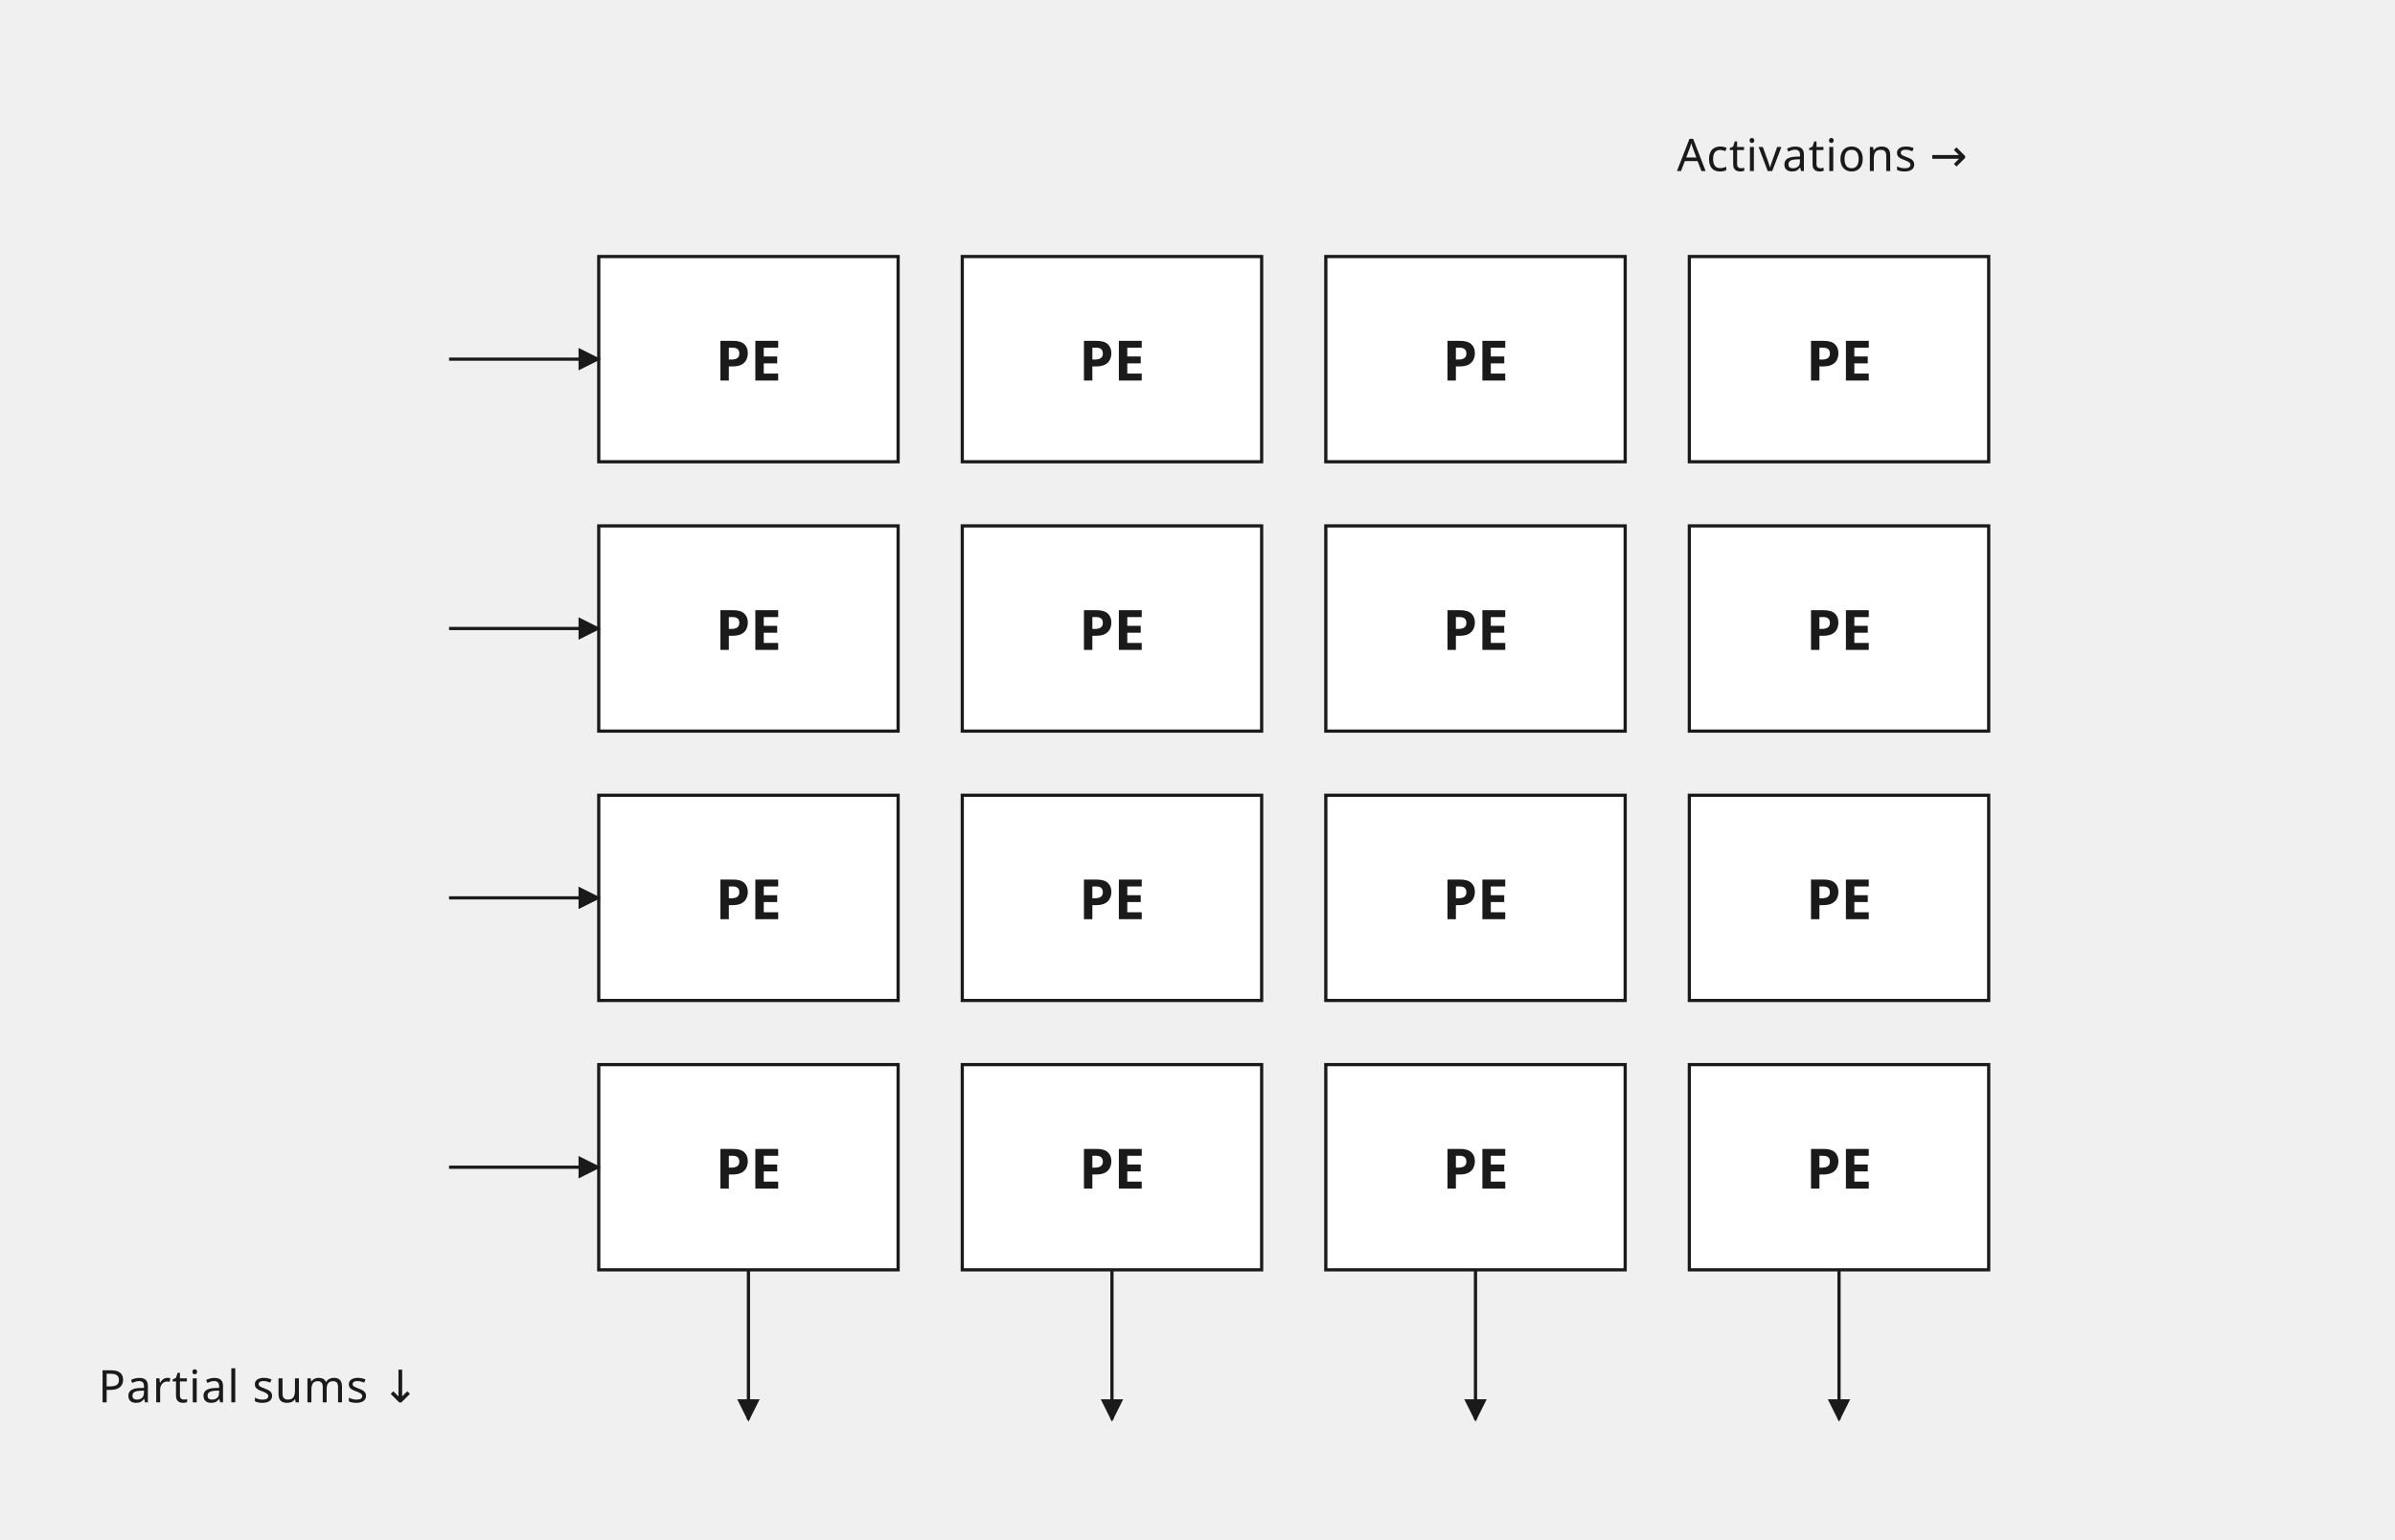
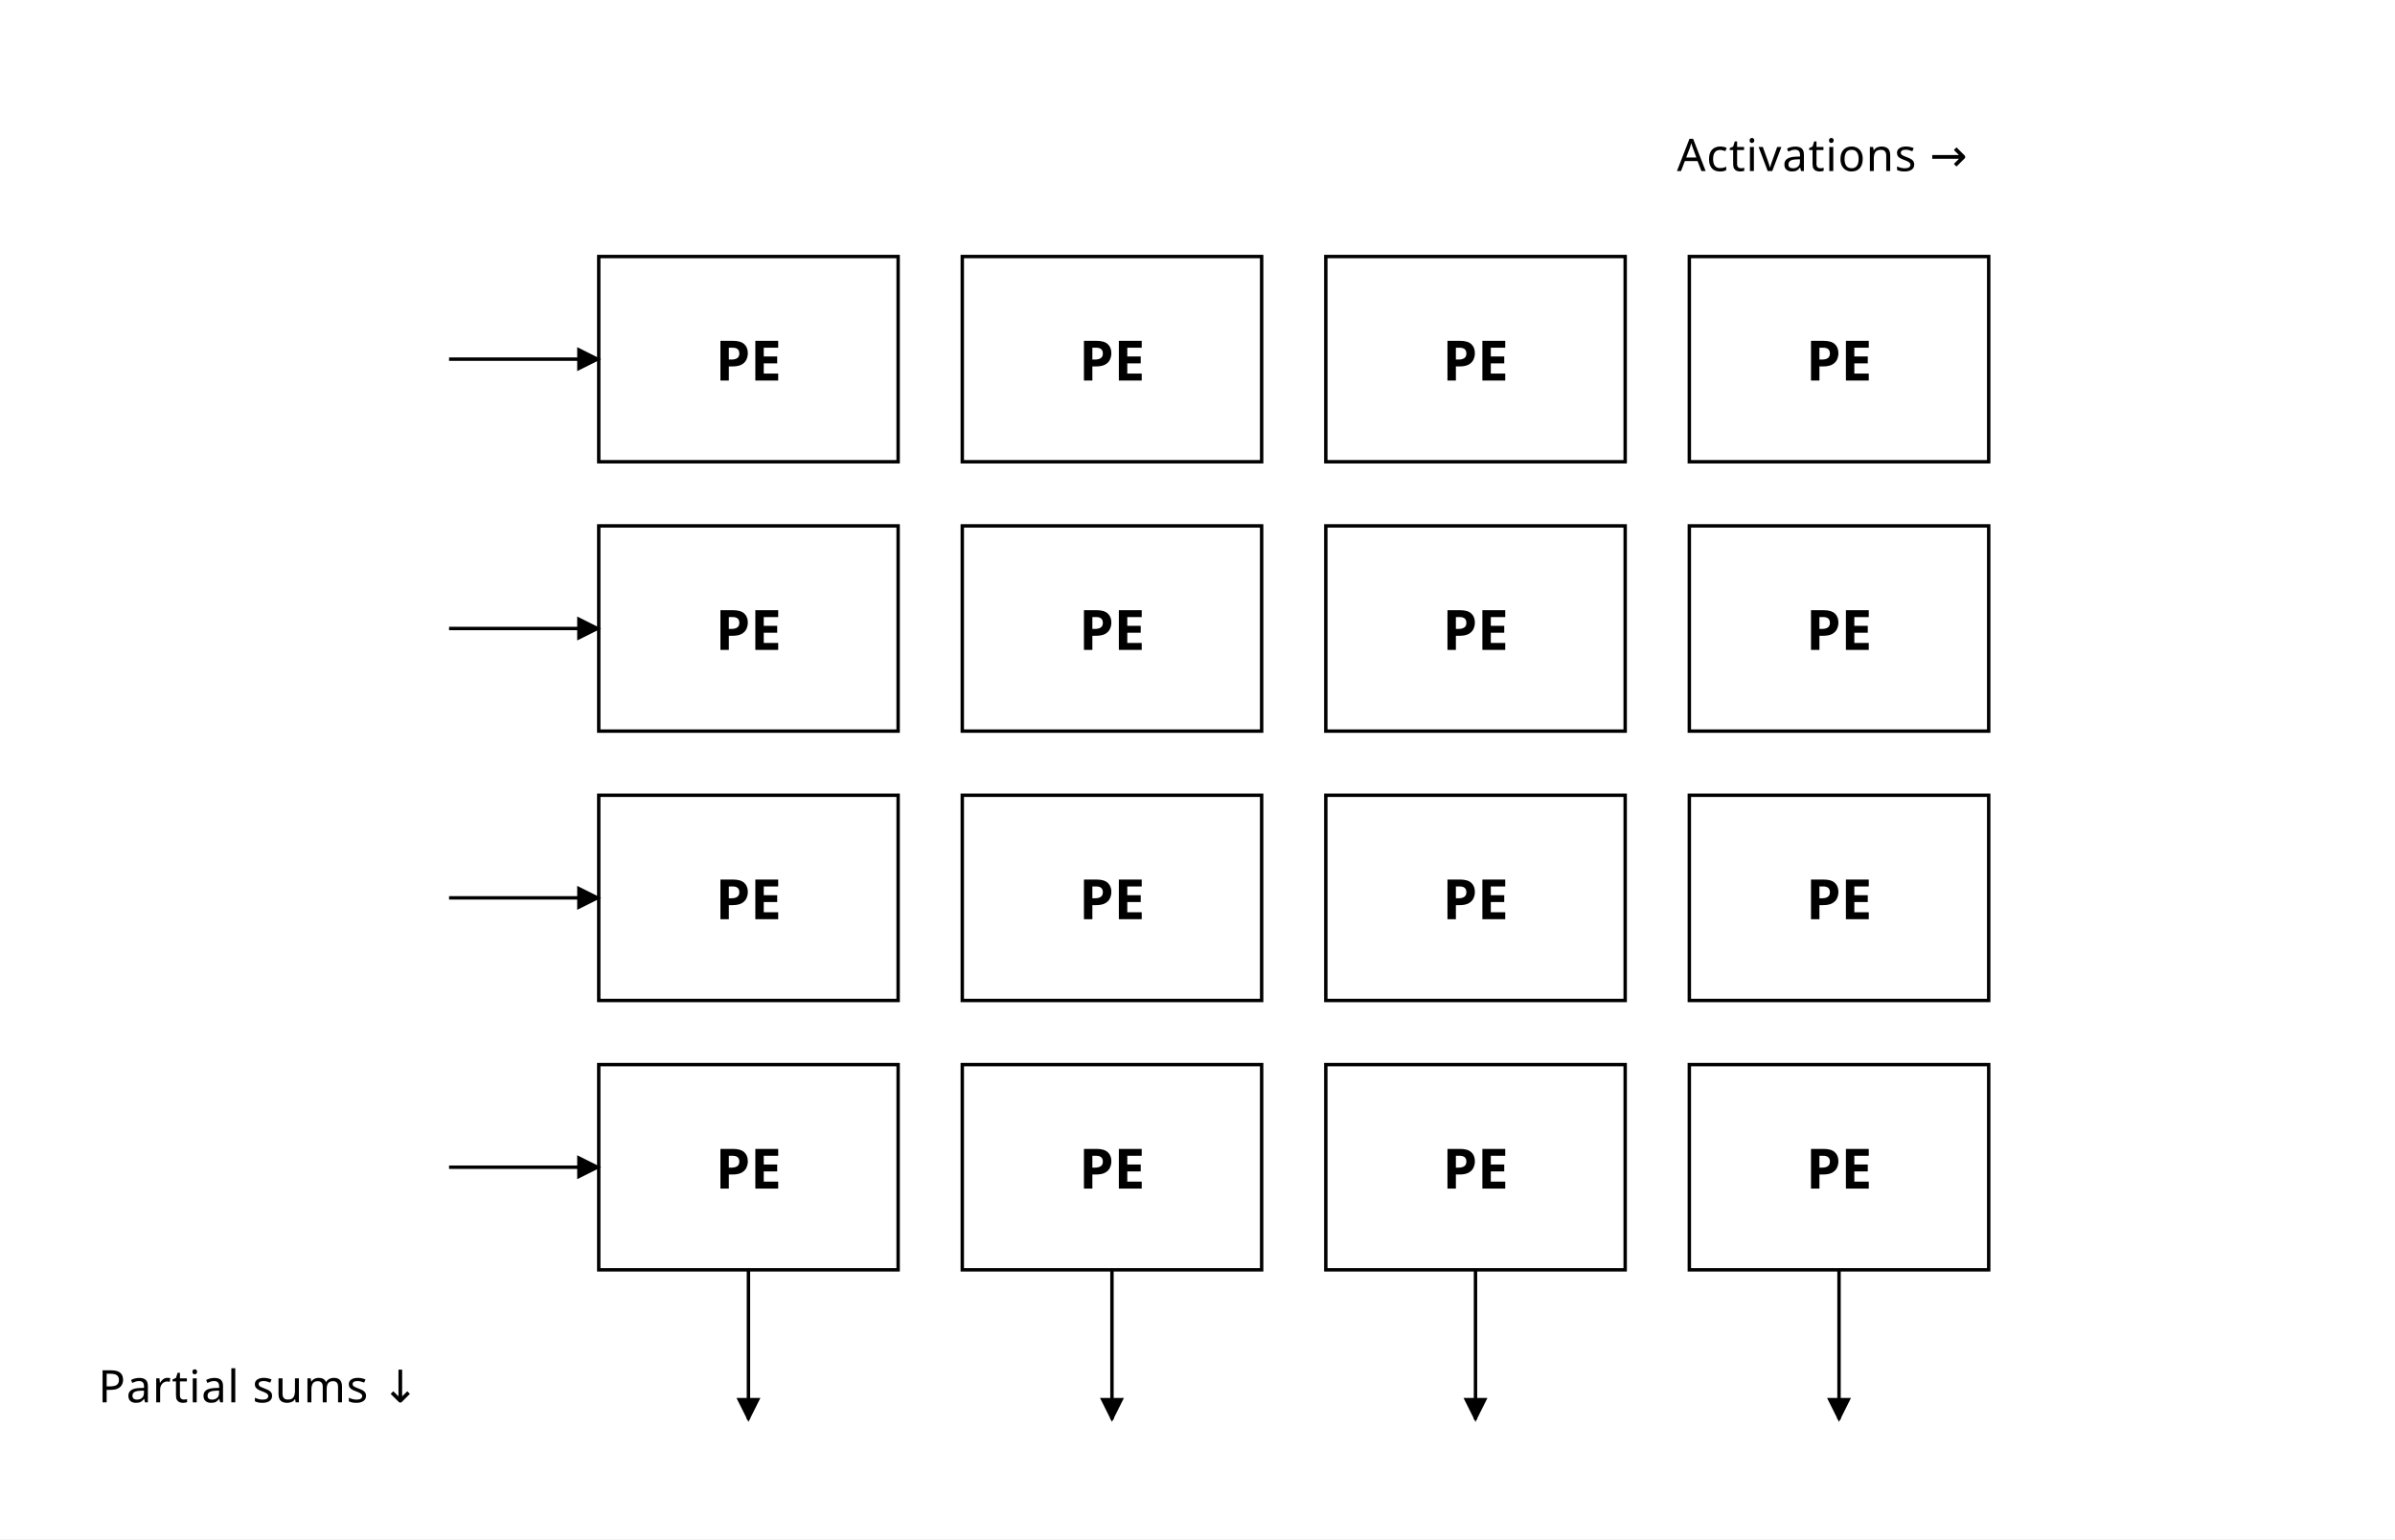
<svg xmlns="http://www.w3.org/2000/svg" viewBox="0 0 560 360" role="img" aria-labelledby="title-sample-pe desc-sample-pe">
  <defs>
    <marker id="arr" viewBox="0 0 10 10" refX="9" refY="5" markerWidth="7" markerHeight="7" orient="auto-start-reverse">
-       <path d="M0,0 L10,5 L0,10 z" fill="currentColor" />
+       <path d="M0,0 L10,5 L0,10 z" fill="#000000" />
    </marker>
    <style>
-       /* Theme-aware palette.  See CLAUDE.md §5.2.  The SVG adapts to
-          the system prefers-color-scheme, so there is no full-viewBox
-          canvas — the page background shows through. */
-       svg     { color: #1a1a1a; }
-       text    { fill: currentColor; font: 400 12px ui-sans-serif, system-ui, sans-serif; }
-       .t-lbl  { font-size: 11px; }
-       .t-pe   { font-weight: 600; font-size: 13px; text-anchor: middle; }
-       .t-axis { font-size: 10.5px; letter-spacing: 0.02em; }
-       .box    { fill: #ffffff; stroke: currentColor; stroke-width: 0.75; }
-       .line   { stroke: currentColor; stroke-width: 0.75; fill: none;
-                 marker-end: url(#arr); }
-       .bus    { stroke: currentColor; stroke-width: 0.75; fill: none; }
+       /* Shared pccx palette — NVIDIA CUDA / Intel-SDM minimalism.
+          Self-contained white canvas + fixed pastel block fills + black
+          borders and text.  See CLAUDE.md §5.2. */
+       text         { fill: #000000; font: 400 12px ui-sans-serif, system-ui, sans-serif; }
+       .t-pe        { font-weight: 600; font-size: 13px; text-anchor: middle; }
+       .t-axis      { font-size: 10.5px; letter-spacing: 0.02em; }

-       @media (prefers-color-scheme: dark) {
-         svg   { color: #e8e8e8; }
-         .box  { fill: #1f1f22; }
-       }
+       /* Compute cells — white.  Other canonical fills (see §5.2):
+          panel-host #dae7f4, panel-dram #f5edd5, panel-pl #fafafa,
+          block-ctrl #fce5c6, block-mem #e2efd8, block-bus #ebebeb. */
+       .block-comp  { fill: #ffffff; stroke: #000000; stroke-width: 0.8; }
+       .line        { stroke: #000000; stroke-width: 0.8; fill: none;
+                      marker-end: url(#arr); }
    </style>
  </defs>
+   <rect x="0" y="0" width="560" height="360" fill="#ffffff" />
  <text class="t-axis" x="460" y="40" text-anchor="end">Activations →</text>
  <text class="t-axis" x="98" y="328" text-anchor="end">Partial sums ↓</text>
  <g id="grid">
-     <rect class="box" x="140" y="60" width="70" height="48" />
-     <rect class="box" x="225" y="60" width="70" height="48" />
-     <rect class="box" x="310" y="60" width="70" height="48" />
-     <rect class="box" x="395" y="60" width="70" height="48" />
-     <rect class="box" x="140" y="123" width="70" height="48" />
-     <rect class="box" x="225" y="123" width="70" height="48" />
-     <rect class="box" x="310" y="123" width="70" height="48" />
-     <rect class="box" x="395" y="123" width="70" height="48" />
-     <rect class="box" x="140" y="186" width="70" height="48" />
-     <rect class="box" x="225" y="186" width="70" height="48" />
-     <rect class="box" x="310" y="186" width="70" height="48" />
-     <rect class="box" x="395" y="186" width="70" height="48" />
-     <rect class="box" x="140" y="249" width="70" height="48" />
-     <rect class="box" x="225" y="249" width="70" height="48" />
-     <rect class="box" x="310" y="249" width="70" height="48" />
-     <rect class="box" x="395" y="249" width="70" height="48" />
+     <rect class="block-comp" x="140" y="60" width="70" height="48" />
+     <rect class="block-comp" x="225" y="60" width="70" height="48" />
+     <rect class="block-comp" x="310" y="60" width="70" height="48" />
+     <rect class="block-comp" x="395" y="60" width="70" height="48" />
+     <rect class="block-comp" x="140" y="123" width="70" height="48" />
+     <rect class="block-comp" x="225" y="123" width="70" height="48" />
+     <rect class="block-comp" x="310" y="123" width="70" height="48" />
+     <rect class="block-comp" x="395" y="123" width="70" height="48" />
+     <rect class="block-comp" x="140" y="186" width="70" height="48" />
+     <rect class="block-comp" x="225" y="186" width="70" height="48" />
+     <rect class="block-comp" x="310" y="186" width="70" height="48" />
+     <rect class="block-comp" x="395" y="186" width="70" height="48" />
+     <rect class="block-comp" x="140" y="249" width="70" height="48" />
+     <rect class="block-comp" x="225" y="249" width="70" height="48" />
+     <rect class="block-comp" x="310" y="249" width="70" height="48" />
+     <rect class="block-comp" x="395" y="249" width="70" height="48" />
    <text class="t-pe" x="175" y="89">PE</text>
    <text class="t-pe" x="260" y="89">PE</text>
    <text class="t-pe" x="345" y="89">PE</text>
    <text class="t-pe" x="430" y="89">PE</text>
    <text class="t-pe" x="175" y="152">PE</text>
    <text class="t-pe" x="260" y="152">PE</text>
    <text class="t-pe" x="345" y="152">PE</text>
    <text class="t-pe" x="430" y="152">PE</text>
    <text class="t-pe" x="175" y="215">PE</text>
    <text class="t-pe" x="260" y="215">PE</text>
    <text class="t-pe" x="345" y="215">PE</text>
    <text class="t-pe" x="430" y="215">PE</text>
    <text class="t-pe" x="175" y="278">PE</text>
    <text class="t-pe" x="260" y="278">PE</text>
    <text class="t-pe" x="345" y="278">PE</text>
    <text class="t-pe" x="430" y="278">PE</text>
  </g>
  <line class="line" x1="105" y1="84" x2="140" y2="84" />
  <line class="line" x1="105" y1="147" x2="140" y2="147" />
  <line class="line" x1="105" y1="210" x2="140" y2="210" />
  <line class="line" x1="105" y1="273" x2="140" y2="273" />
  <line class="line" x1="175" y1="297" x2="175" y2="332" />
  <line class="line" x1="260" y1="297" x2="260" y2="332" />
  <line class="line" x1="345" y1="297" x2="345" y2="332" />
  <line class="line" x1="430" y1="297" x2="430" y2="332" />
</svg>
